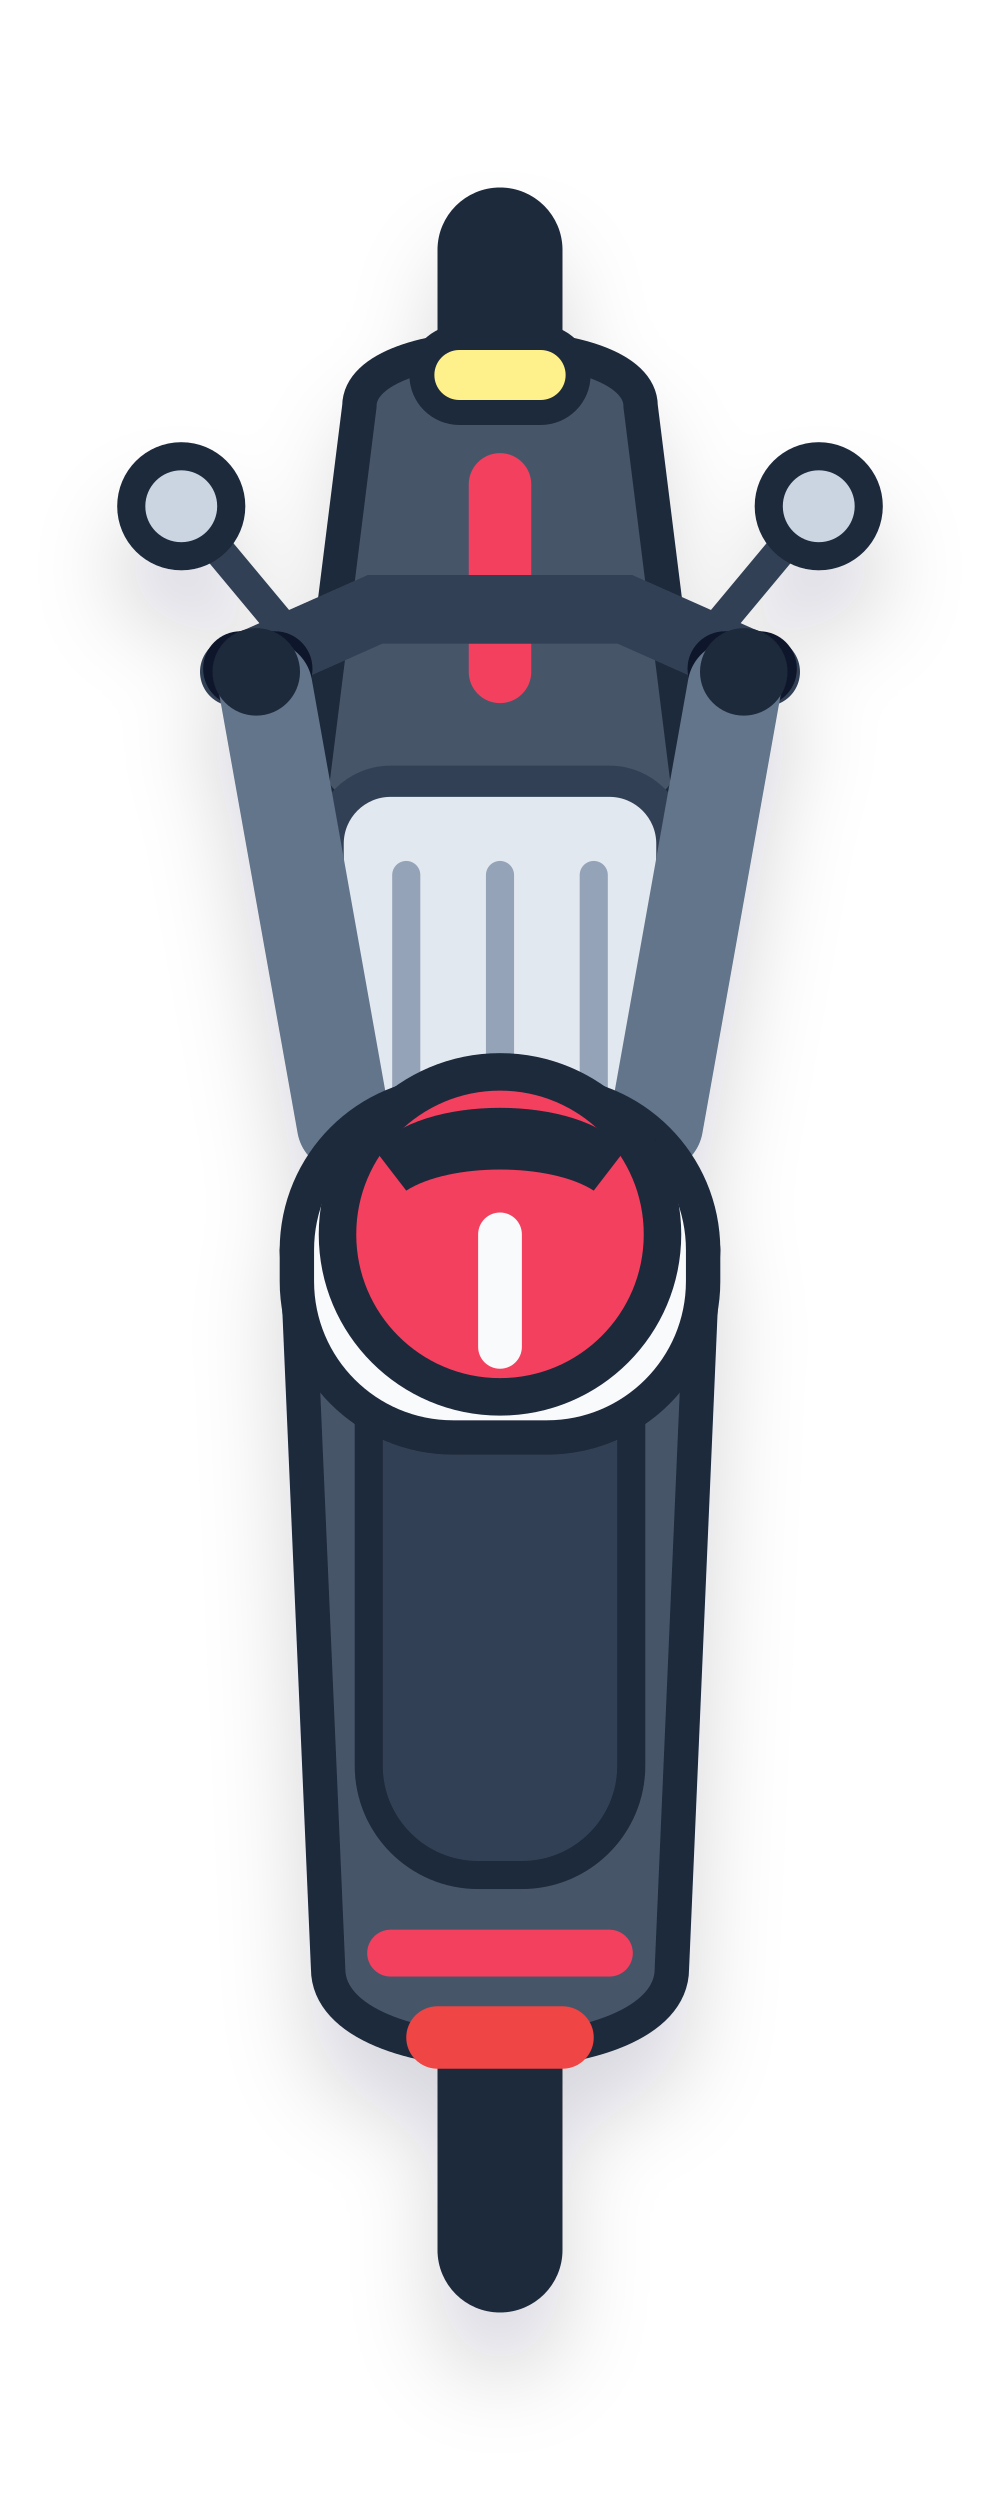
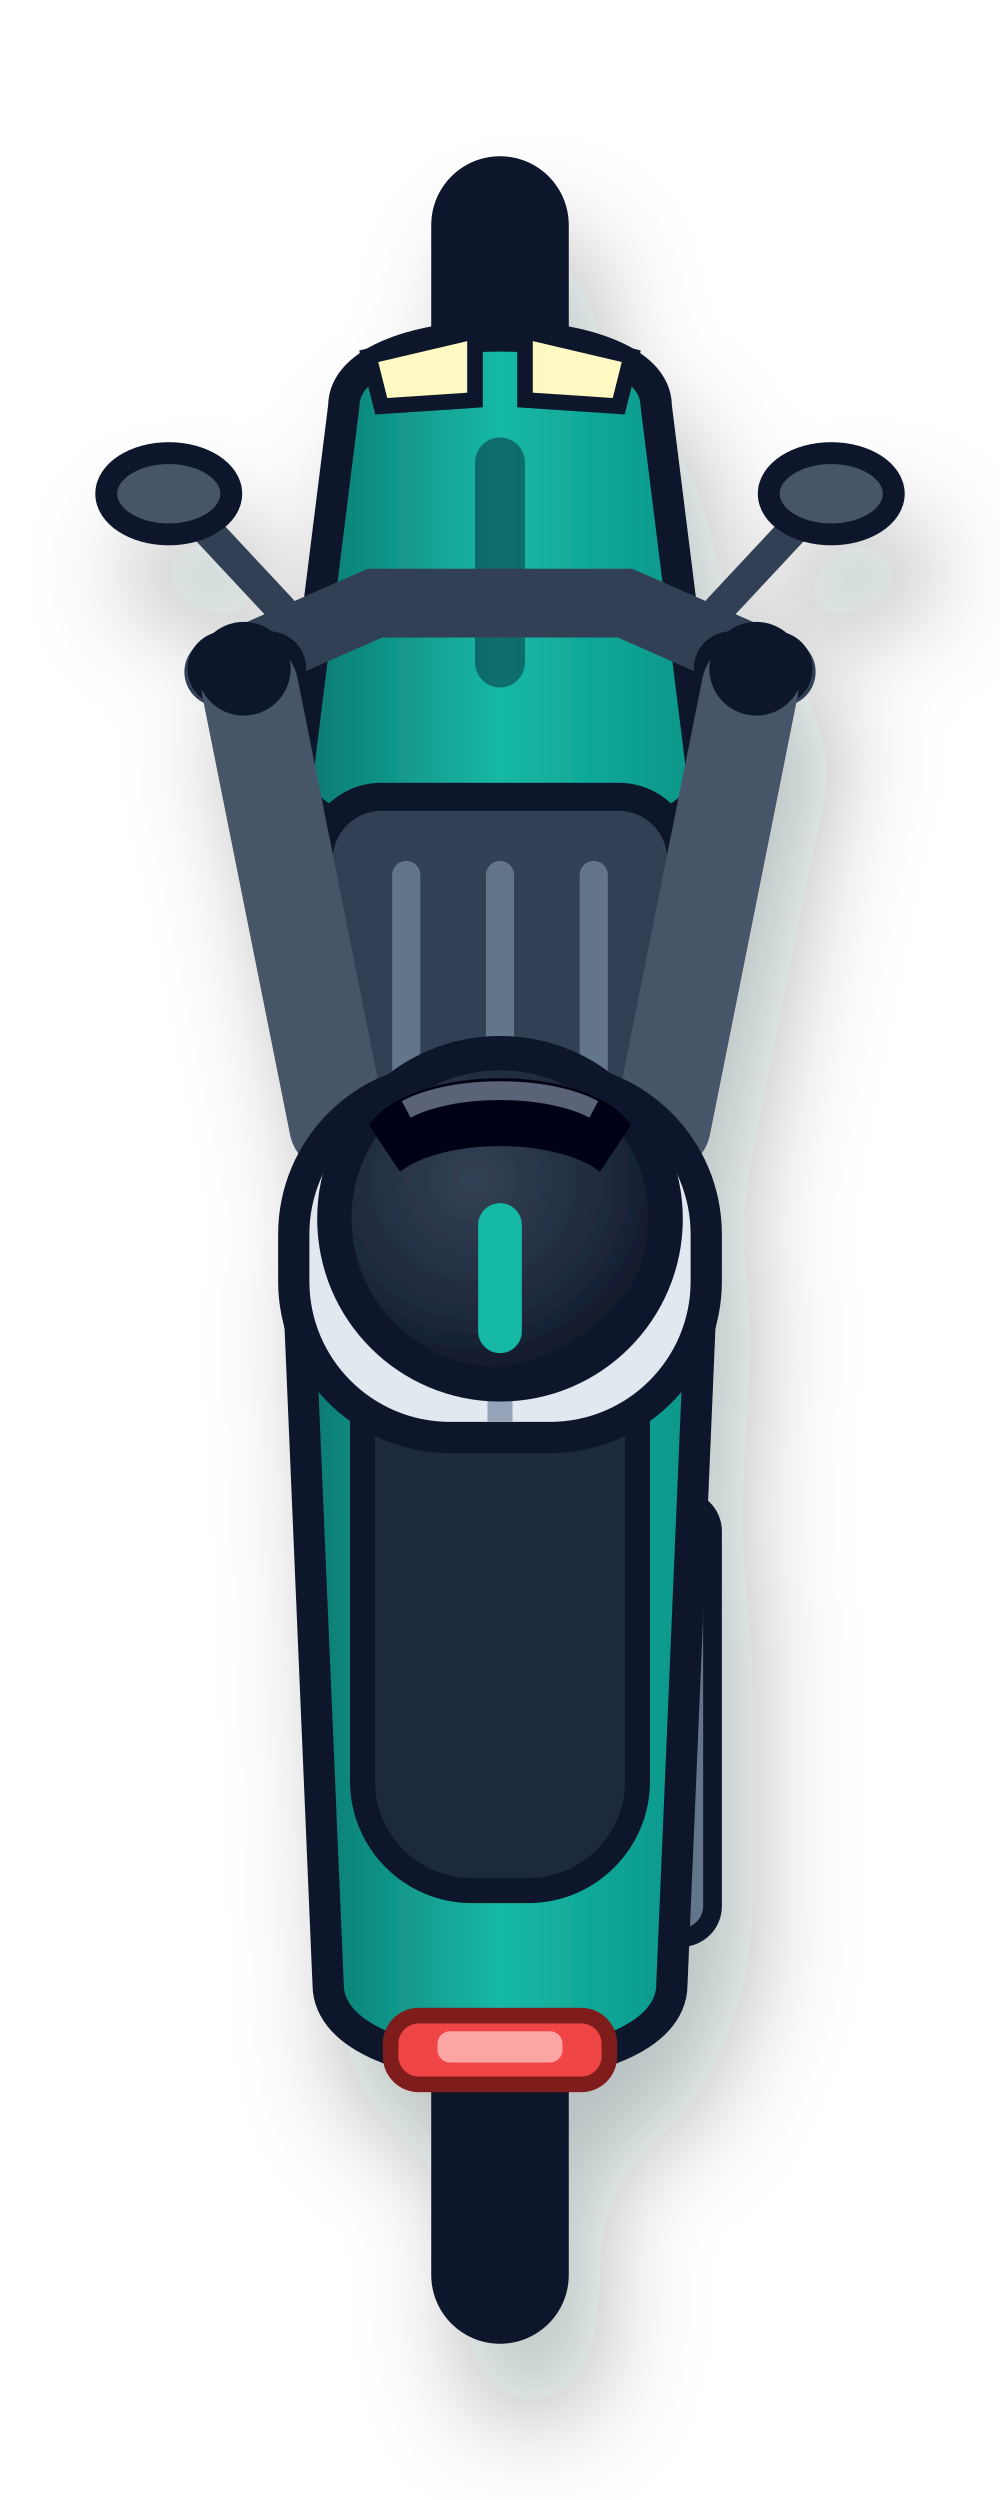
<svg xmlns="http://www.w3.org/2000/svg" viewBox="0 0 32 80" width="32" height="80" fill="none">
  <defs>
-     <filter id="shadow-scooter" x="-25%" y="-10%" width="150%" height="125%">
-       <feDropShadow dx="0" dy="2" stdDeviation="1.4" flood-color="#0F172A" flood-opacity="0.16" />
+     <filter id="ms-shadow" x="-30%" y="-12%" width="160%" height="130%">
+       <feDropShadow dx="1" dy="2.5" stdDeviation="1.6" flood-color="#0F172A" flood-opacity="0.28" />
    </filter>
+     <linearGradient id="ms-body" x1="0" y1="0" x2="1" y2="0">
+       <stop offset="0%" stop-color="#0F766E" />
+       <stop offset="50%" stop-color="#14B8A6" />
+       <stop offset="100%" stop-color="#0D9488" />
+     </linearGradient>
+     <radialGradient id="ms-helmet" cx="42%" cy="38%" r="60%">
+       <stop offset="0%" stop-color="#334155" />
+       <stop offset="70%" stop-color="#1E293B" />
+       <stop offset="100%" stop-color="#0F172A" />
+     </radialGradient>
  </defs>
-   <g filter="url(#shadow-scooter)">
-     <rect x="14" y="6" width="4" height="12" rx="2" fill="#1E293B" />
-     <rect x="14" y="62" width="4" height="12" rx="2" fill="#1E293B" />
-     <path d="M11.5 13 C11.5 10.5, 20.5 10.5, 20.5 13 L22 25 C22 27.5, 10 27.5, 10 25 Z" fill="#475569" stroke="#1E293B" stroke-width="1.1" />
-     <rect x="13.5" y="10.8" width="5" height="2.4" rx="1.2" fill="#FEF08A" stroke="#1E293B" stroke-width="0.8" />
-     <rect x="15" y="14.5" width="2" height="8" rx="1" fill="#F43F5E" />
-     <line x1="9" y1="20" x2="6.5" y2="17" stroke="#334155" stroke-width="1" stroke-linecap="round" />
-     <line x1="23" y1="20" x2="25.5" y2="17" stroke="#334155" stroke-width="1" stroke-linecap="round" />
-     <circle cx="5.8" cy="16.2" r="1.6" fill="#CBD5E1" stroke="#1E293B" stroke-width="0.9" />
-     <circle cx="26.2" cy="16.2" r="1.6" fill="#CBD5E1" stroke="#1E293B" stroke-width="0.9" />
-     <path d="M7.5 21.5 L12 19.5 L20 19.5 L24.5 21.5" stroke="#334155" stroke-width="2.2" stroke-linecap="round" />
-     <rect x="6.5" y="20.2" width="3.5" height="2.4" rx="1.2" fill="#0F172A" />
-     <rect x="22" y="20.2" width="3.5" height="2.4" rx="1.2" fill="#0F172A" />
-     <rect x="10.5" y="25" width="11" height="15" rx="2" fill="#E2E8F0" stroke="#334155" stroke-width="1" />
-     <line x1="13" y1="28" x2="13" y2="37" stroke="#94A3B8" stroke-width="0.9" stroke-linecap="round" />
-     <line x1="16" y1="28" x2="16" y2="37" stroke="#94A3B8" stroke-width="0.9" stroke-linecap="round" />
-     <line x1="19" y1="28" x2="19" y2="37" stroke="#94A3B8" stroke-width="0.9" stroke-linecap="round" />
-     <path d="M9.5 40 C9.5 37, 22.5 37, 22.5 40 L21.5 63 C21.5 66.5, 10.5 66.5, 10.5 63 Z" fill="#475569" stroke="#1E293B" stroke-width="1.1" />
-     <rect x="11.8" y="42" width="8.4" height="18" rx="3.5" fill="#334155" stroke="#1E293B" stroke-width="0.9" />
-     <path d="M12.5 62.5 L19.5 62.5" stroke="#F43F5E" stroke-width="1.5" stroke-linecap="round" />
-     <rect x="13" y="64.2" width="6" height="2" rx="1" fill="#EF4444" />
-     <path d="M11 36 L8.5 22" stroke="#64748B" stroke-width="3" stroke-linecap="round" />
-     <path d="M21 36 L23.5 22" stroke="#64748B" stroke-width="3" stroke-linecap="round" />
-     <circle cx="8.2" cy="21.5" r="1.4" fill="#1E293B" />
-     <circle cx="23.8" cy="21.5" r="1.4" fill="#1E293B" />
-     <rect x="9.5" y="35" width="13" height="11" rx="5" fill="#F8FAFC" stroke="#1E293B" stroke-width="1.1" />
-     <circle cx="16" cy="39.5" r="5.2" fill="#F43F5E" stroke="#1E293B" stroke-width="1.2" />
-     <path d="M12 36.8 C13.4 35, 18.6 35, 20 36.8 L19 38.1 C17.6 37.2, 14.4 37.2, 13 38.1 Z" fill="#1E293B" />
-     <rect x="15.3" y="38.8" width="1.4" height="5" rx="0.7" fill="#F8FAFC" />
+   <g filter="url(#ms-shadow)">
+     <rect x="13.8" y="5" width="4.4" height="13" rx="2.2" fill="#0F172A" />
+     <rect x="13.8" y="62" width="4.4" height="13" rx="2.2" fill="#0F172A" />
+     <path d="M11 13 C11 10, 21 10, 21 13 L22.5 25 C22.5 28, 9.5 28, 9.5 25 Z" fill="url(#ms-body)" stroke="#0F172A" stroke-width="1" />
+     <path d="M11.8 11.4 L15.2 10.6 L15.2 12.8 L12.2 13 Z" fill="#FEF9C3" stroke="#0F172A" stroke-width="0.5" />
+     <path d="M20.2 11.4 L16.8 10.6 L16.8 12.8 L19.8 13 Z" fill="#FEF9C3" stroke="#0F172A" stroke-width="0.5" />
+     <rect x="15.2" y="14" width="1.6" height="8" rx="0.8" fill="#0F172A" fill-opacity="0.45" />
+     <line x1="9" y1="19.5" x2="6.2" y2="16.5" stroke="#334155" stroke-width="1" stroke-linecap="round" />
+     <line x1="23" y1="19.5" x2="25.8" y2="16.5" stroke="#334155" stroke-width="1" stroke-linecap="round" />
+     <ellipse cx="5.4" cy="15.8" rx="2" ry="1.3" fill="#475569" stroke="#0F172A" stroke-width="0.7" />
+     <ellipse cx="26.6" cy="15.8" rx="2" ry="1.3" fill="#475569" stroke="#0F172A" stroke-width="0.7" />
+     <path d="M7 21.5 L12 19.3 L20 19.3 L25 21.5" stroke="#334155" stroke-width="2.2" stroke-linecap="round" />
+     <rect x="6" y="20.2" width="3.8" height="2.4" rx="1.2" fill="#0F172A" />
+     <rect x="22.2" y="20.2" width="3.8" height="2.4" rx="1.2" fill="#0F172A" />
+     <rect x="10.2" y="25.5" width="11.6" height="14.5" rx="2" fill="#334155" stroke="#0F172A" stroke-width="0.9" />
+     <line x1="13" y1="28" x2="13" y2="37.5" stroke="#64748B" stroke-width="0.9" stroke-linecap="round" />
+     <line x1="16" y1="28" x2="16" y2="37.5" stroke="#64748B" stroke-width="0.9" stroke-linecap="round" />
+     <line x1="19" y1="28" x2="19" y2="37.5" stroke="#64748B" stroke-width="0.9" stroke-linecap="round" />
+     <rect x="20.8" y="48" width="2" height="14" rx="1" fill="#64748B" stroke="#0F172A" stroke-width="0.6" />
+     <path d="M9.5 40 C9.5 37, 22.5 37, 22.5 40 L21.5 63.5 C21.5 67, 10.5 67, 10.5 63.5 Z" fill="url(#ms-body)" stroke="#0F172A" stroke-width="1" />
+     <rect x="11.6" y="42" width="8.8" height="18.5" rx="3.5" fill="#1E293B" stroke="#0F172A" stroke-width="0.8" />
+     <rect x="12.5" y="64.5" width="7" height="2.2" rx="0.9" fill="#EF4444" stroke="#7F1D1D" stroke-width="0.5" />
+     <rect x="14" y="65" width="4" height="1" rx="0.4" fill="#FCA5A5" />
+     <path d="M10.8 36 L8 22" stroke="#475569" stroke-width="3.1" stroke-linecap="round" />
+     <path d="M21.2 36 L24 22" stroke="#475569" stroke-width="3.1" stroke-linecap="round" />
+     <circle cx="7.8" cy="21.4" r="1.5" fill="#0F172A" />
+     <circle cx="24.2" cy="21.4" r="1.5" fill="#0F172A" />
+     <rect x="9.4" y="34.5" width="13.2" height="11.5" rx="5" fill="#E2E8F0" stroke="#0F172A" stroke-width="1" />
+     <line x1="16" y1="35" x2="16" y2="45.5" stroke="#94A3B8" stroke-width="0.8" />
+     <circle cx="16" cy="39" r="5.3" fill="url(#ms-helmet)" stroke="#0F172A" stroke-width="1.1" />
+     <path d="M11.8 36 C13.2 34, 18.8 34, 20.2 36 L19.2 37.5 C17.8 36.4, 14.2 36.4, 12.8 37.5 Z" fill="#020617" />
+     <path d="M13 35.5 C14.5 34.7, 17.5 34.7, 19 35.5" stroke="#94A3B8" stroke-width="0.6" stroke-opacity="0.6" />
+     <rect x="15.3" y="38.5" width="1.4" height="4.8" rx="0.7" fill="#14B8A6" />
  </g>
</svg>
